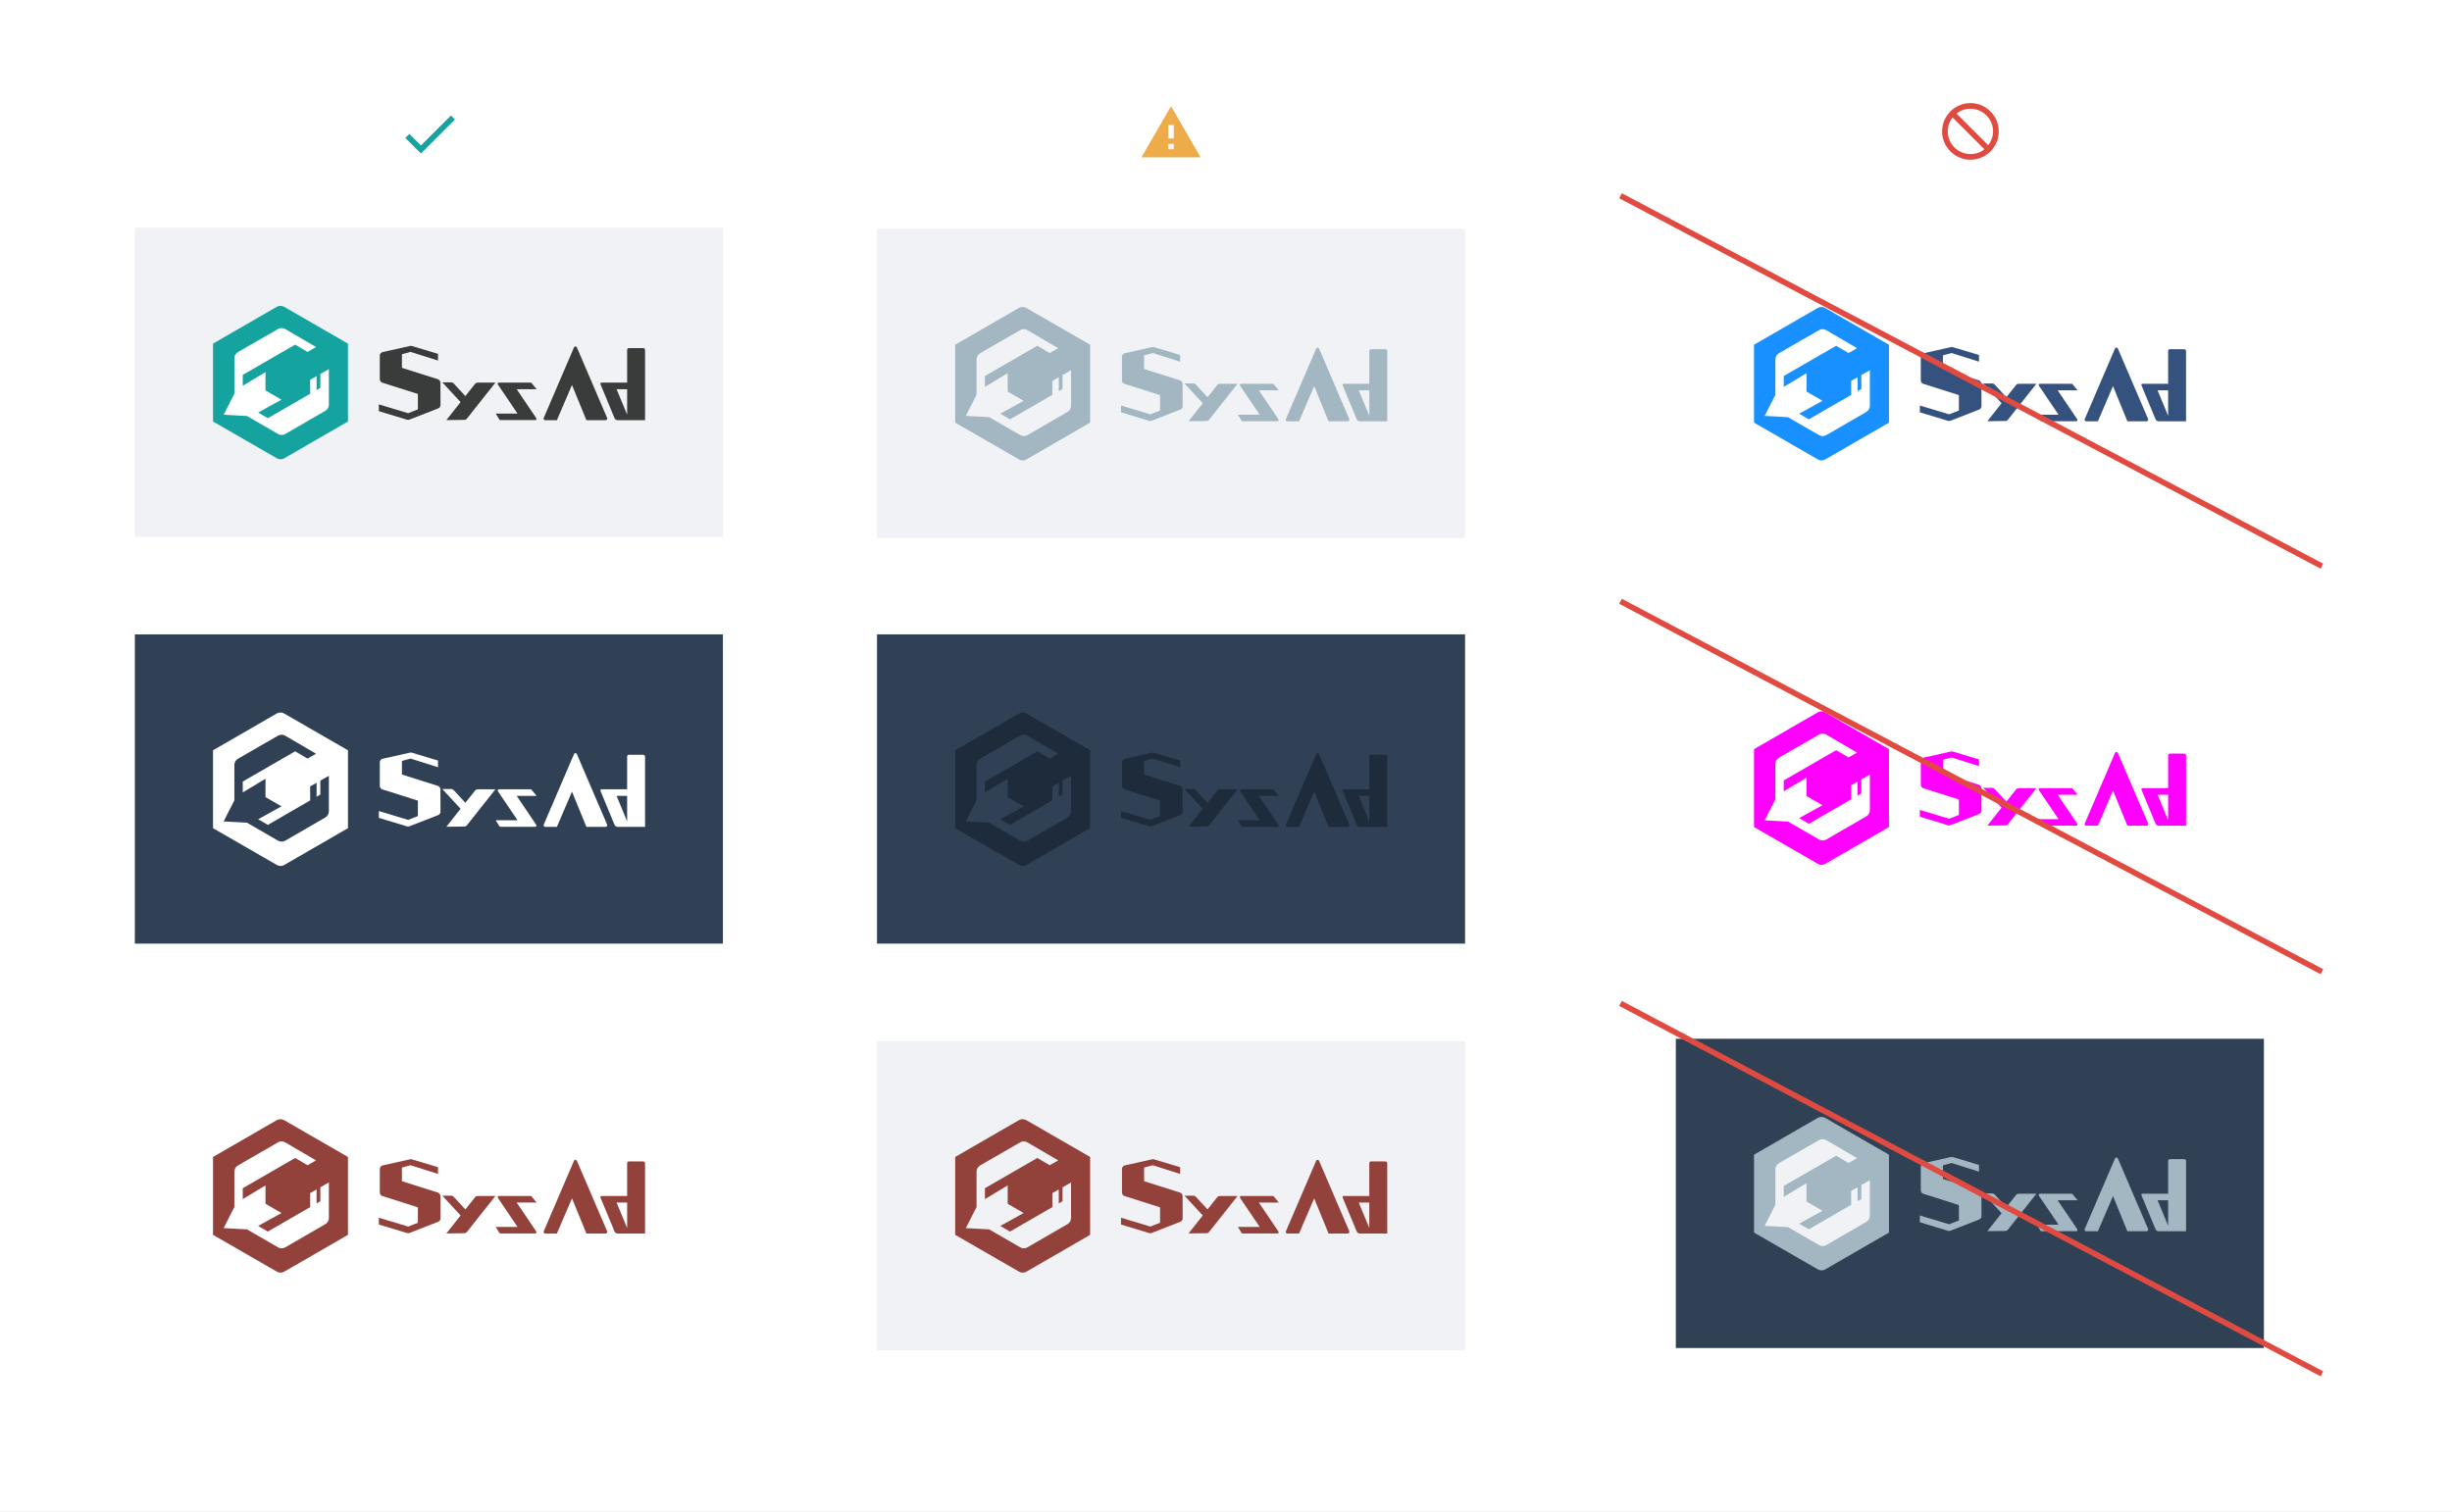
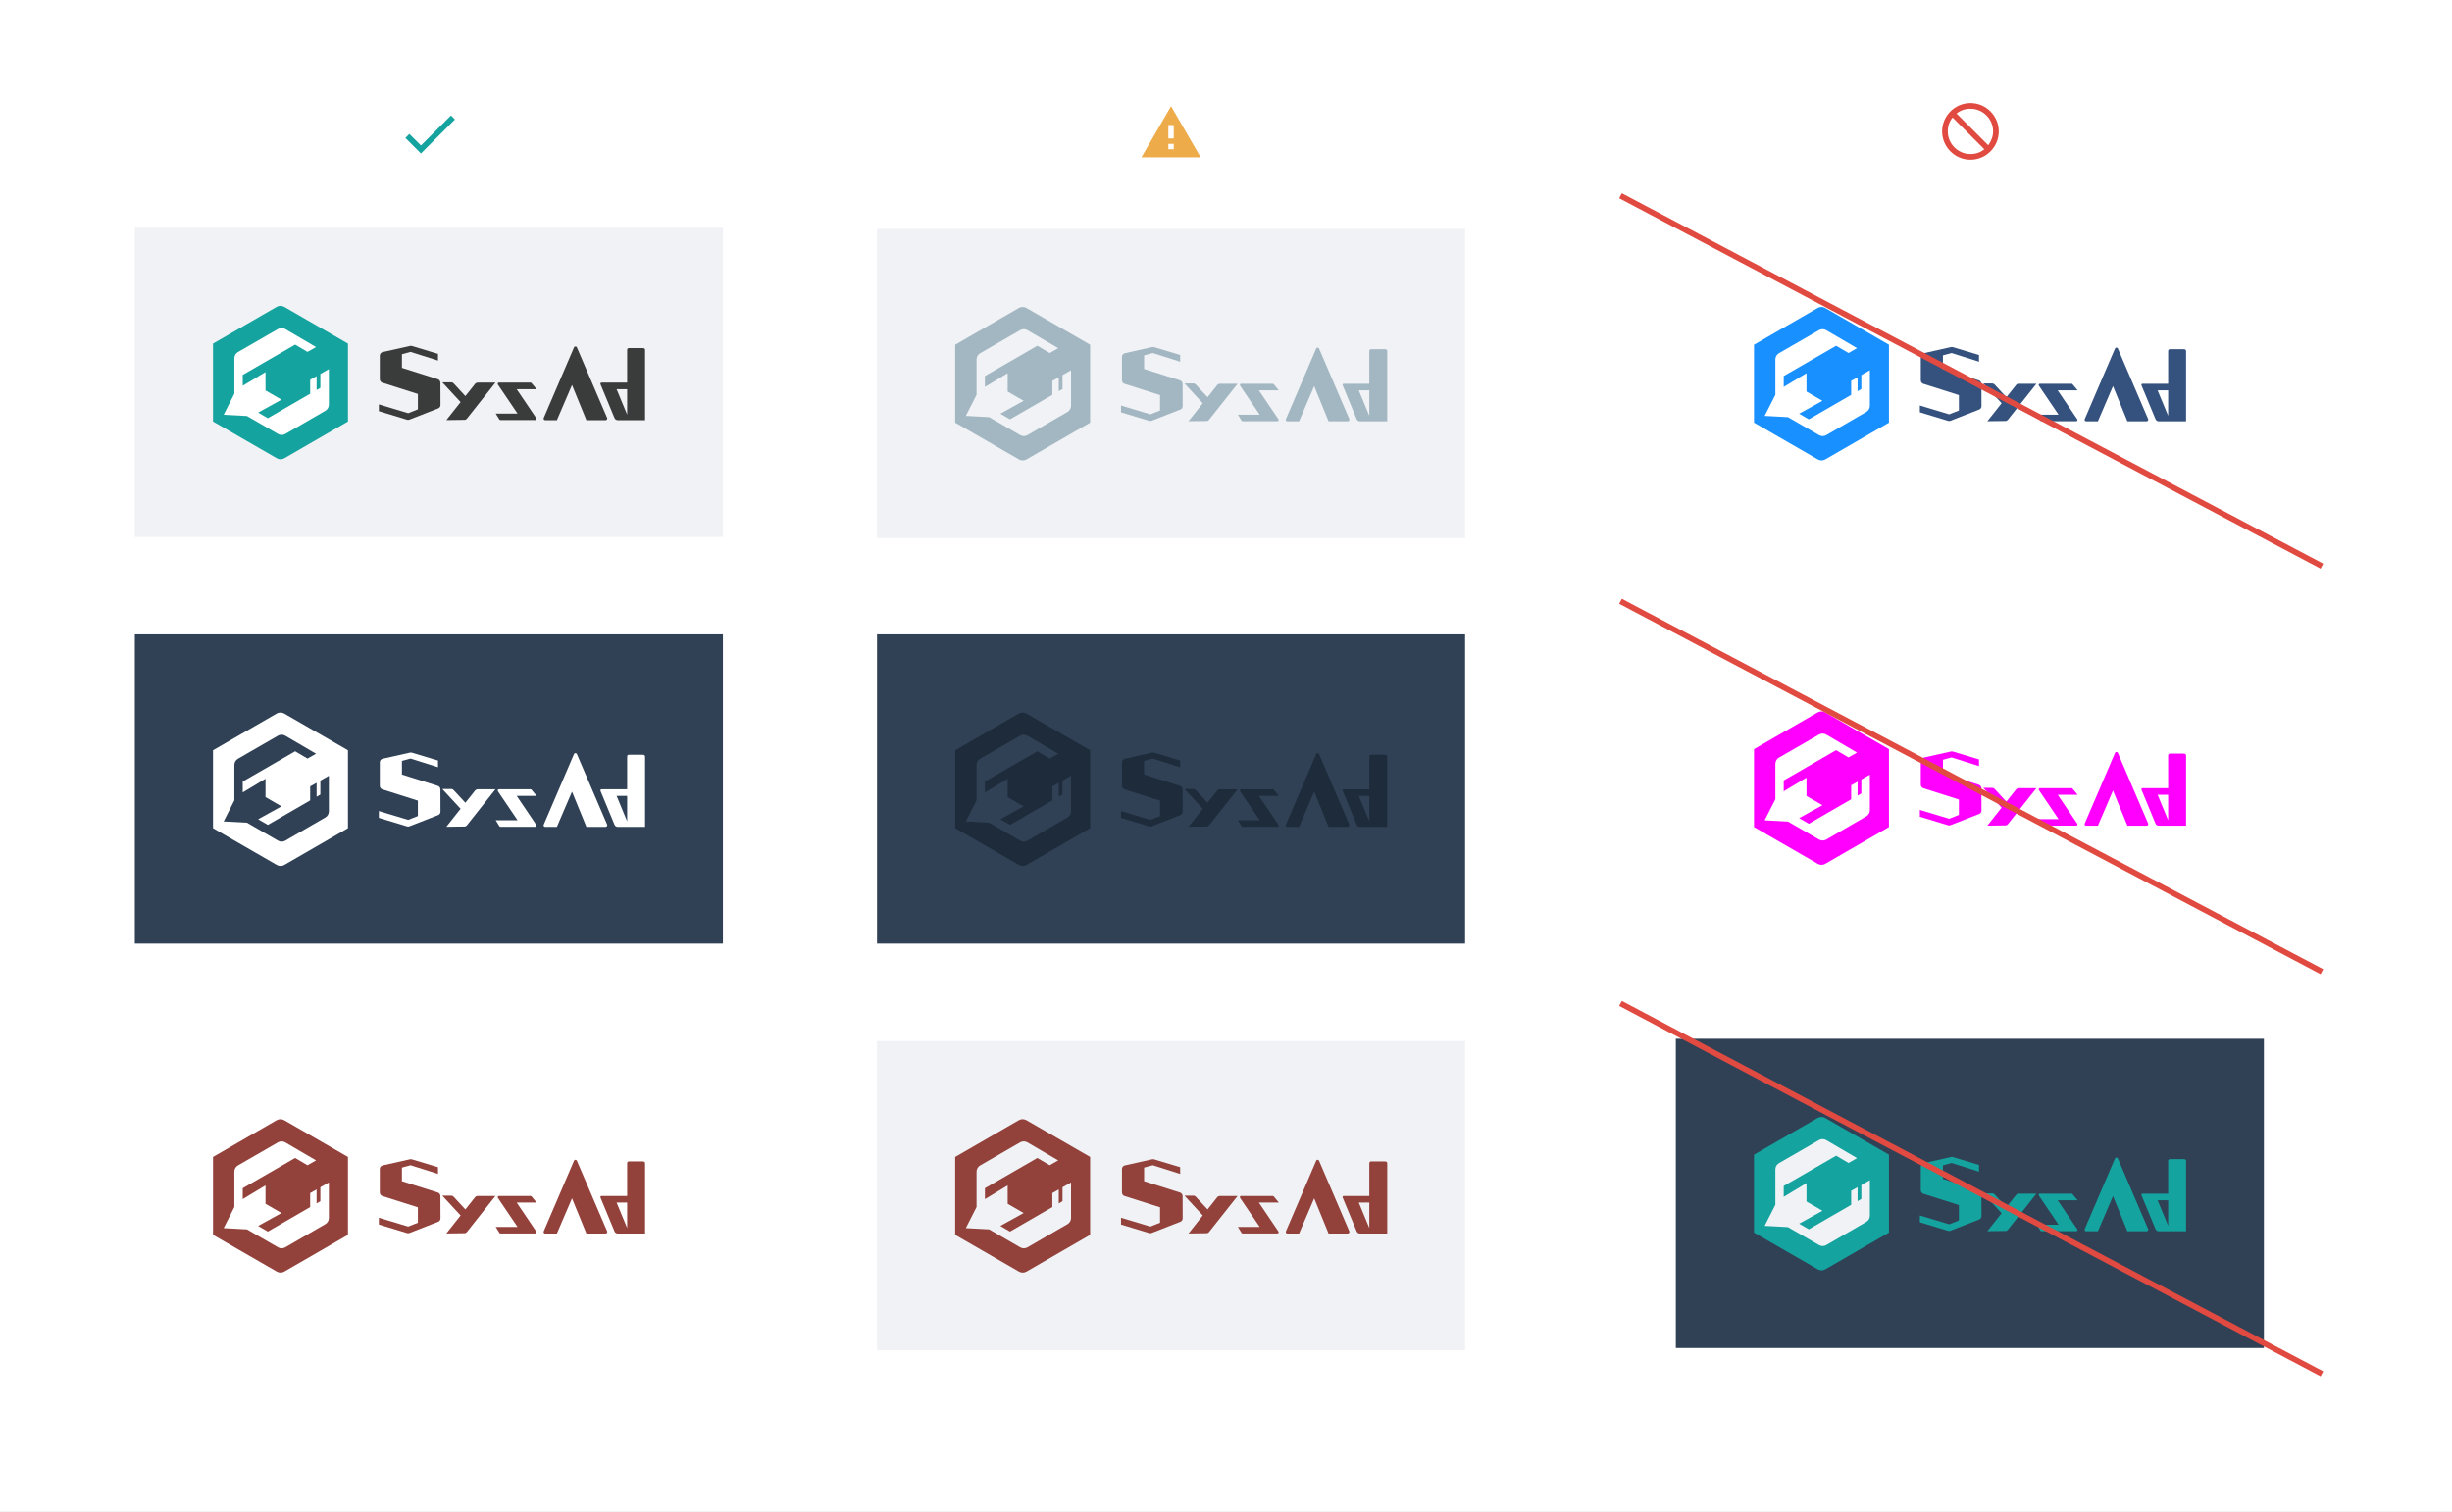
<svg xmlns="http://www.w3.org/2000/svg" width="2164" height="1334" viewBox="0 0 2164 1334" fill="none">
  <rect width="2164" height="1334" fill="white" />
  <rect x="119" y="560" width="519" height="273" fill="#304156" />
  <rect x="774" y="560" width="519" height="273" fill="#304156" />
  <rect x="119" y="201" width="519" height="273" fill="#F0F2F5" />
  <rect x="119" y="919" width="519" height="273" fill="white" />
  <rect x="1479" y="559" width="519" height="273" fill="white" />
  <rect x="774" y="202" width="519" height="273" fill="#F0F2F5" />
  <rect x="774" y="919" width="519" height="273" fill="#F0F2F5" />
  <path d="M307.089 731.088V662.328L250.824 629.88C248.752 628.707 246.267 628.707 244.196 629.88L188 662.328V731.088L244.265 763.536C246.267 764.709 248.821 764.778 250.824 763.605L307.089 731.088Z" fill="white" />
  <path d="M282.719 701.402L279.405 703.335V691.047L273.744 694.223V706.58L236.395 728.189L227.834 723.218L248.407 711.827L234.324 703.681V687.457L214.234 699.538V689.942L260.489 663.225L271.397 669.645L278.922 665.365L251.652 649.418C249.719 648.313 247.303 648.313 245.37 649.418L209.954 669.853C208.021 670.957 206.847 673.028 206.847 675.307V706.511L197.389 725.151L217.962 726.256L245.439 742.134C247.372 743.239 249.788 743.239 251.721 742.134L287.137 721.63C289.07 720.526 290.244 718.455 290.244 716.176V684.834L282.719 689.114V701.402Z" fill="#304156" />
  <path d="M359.142 729.5L334.358 721.975V715.969L360.247 723.77L368.808 720.388V706.787L337.465 696.846C336.084 696.432 335.187 695.12 335.187 693.739V672.959C335.187 671.44 336.291 670.06 337.81 669.784L361.835 664.399C362.387 664.261 363.008 664.33 363.561 664.468L386.55 671.371V677.309L362.387 669.645L354.724 671.717V683.729L386.343 693.739C387.724 694.154 388.621 695.396 388.69 696.846L388.759 716.521C388.759 717.902 387.931 719.076 386.688 719.559L361.352 729.431C360.661 729.708 359.833 729.777 359.142 729.5Z" fill="white" />
  <path d="M419.274 697.882L410.713 708.651L400.288 697.398C399.736 696.846 399.046 696.501 398.286 696.501H390.347L406.502 713.967L393.937 729.846L409.954 729.639C410.782 729.639 411.541 729.224 412.025 728.603L437.223 696.777H421.414C420.585 696.846 419.826 697.191 419.274 697.882Z" fill="white" />
  <path d="M456.001 702.576H473.606L469.118 697.191C468.911 696.915 468.635 696.777 468.29 696.777H440.261C439.639 696.777 439.225 697.26 439.225 697.882C439.225 698.089 439.294 698.296 439.432 698.503L456.761 724.116H437.499L440.744 729.362C440.951 729.708 441.296 729.846 441.641 729.846H472.432C473.053 729.846 473.467 729.362 473.467 728.741C473.467 728.534 473.398 728.327 473.26 728.12L456.001 702.576Z" fill="white" />
  <path d="M535.808 727.913L509.16 665.779C508.883 665.089 508.124 664.675 507.365 664.951C506.95 665.089 506.674 665.365 506.536 665.779L479.888 727.913C479.543 728.603 479.819 729.431 480.509 729.777C480.716 729.846 480.923 729.915 481.131 729.915H491.486L504.81 698.848L517.513 729.915H534.427C535.186 729.915 535.808 729.362 535.877 728.603C535.946 728.327 535.946 728.12 535.808 727.913Z" fill="white" />
  <path d="M566.943 666.263H555C554.172 666.263 553.481 666.953 553.481 667.782V696.777H537.327H530.837C530.285 696.777 529.871 697.191 529.871 697.744C529.871 697.882 529.871 698.02 529.94 698.158L542.297 727.982C542.78 729.155 543.885 729.915 545.128 729.915H569.291V667.851C569.291 667.022 568.6 666.332 567.772 666.332H566.943V666.263ZM544.161 702.576H553.481V725.082L544.161 702.576Z" fill="white" />
  <path d="M962.089 731.088V662.328L905.824 629.88C903.752 628.707 901.267 628.707 899.196 629.88L843 662.328V731.088L899.265 763.536C901.267 764.709 903.821 764.778 905.824 763.605L962.089 731.088Z" fill="#1E2B3A" />
  <path d="M937.719 701.402L934.405 703.335V691.047L928.744 694.223V706.58L891.395 728.189L882.834 723.218L903.407 711.827L889.324 703.681V687.457L869.234 699.538V689.942L915.489 663.225L926.397 669.645L933.922 665.365L906.652 649.418C904.719 648.313 902.303 648.313 900.37 649.418L864.954 669.853C863.021 670.957 861.847 673.028 861.847 675.307V706.511L852.389 725.151L872.962 726.256L900.439 742.134C902.372 743.239 904.788 743.239 906.721 742.134L942.137 721.63C944.07 720.526 945.244 718.455 945.244 716.176V684.834L937.719 689.114V701.402Z" fill="#304156" />
  <path d="M1014.14 729.5L989.358 721.975V715.969L1015.25 723.77L1023.81 720.388V706.787L992.465 696.846C991.084 696.432 990.187 695.12 990.187 693.739V672.959C990.187 671.44 991.291 670.06 992.81 669.784L1016.83 664.399C1017.39 664.261 1018.01 664.33 1018.56 664.468L1041.55 671.371V677.309L1017.39 669.645L1009.72 671.717V683.729L1041.34 693.739C1042.72 694.154 1043.62 695.396 1043.69 696.846L1043.76 716.521C1043.76 717.902 1042.93 719.076 1041.69 719.559L1016.35 729.431C1015.66 729.708 1014.83 729.777 1014.14 729.5Z" fill="#1E2B3A" />
  <path d="M1074.27 697.882L1065.71 708.651L1055.29 697.398C1054.74 696.846 1054.05 696.501 1053.29 696.501H1045.35L1061.5 713.967L1048.94 729.846L1064.95 729.639C1065.78 729.639 1066.54 729.224 1067.02 728.603L1092.22 696.777H1076.41C1075.59 696.846 1074.83 697.191 1074.27 697.882Z" fill="#1E2B3A" />
  <path d="M1111 702.576H1128.61L1124.12 697.191C1123.91 696.915 1123.63 696.777 1123.29 696.777H1095.26C1094.64 696.777 1094.23 697.26 1094.23 697.882C1094.23 698.089 1094.29 698.296 1094.43 698.503L1111.76 724.116H1092.5L1095.74 729.362C1095.95 729.708 1096.3 729.846 1096.64 729.846H1127.43C1128.05 729.846 1128.47 729.362 1128.47 728.741C1128.47 728.534 1128.4 728.327 1128.26 728.12L1111 702.576Z" fill="#1E2B3A" />
  <path d="M1190.81 727.913L1164.16 665.779C1163.88 665.089 1163.12 664.675 1162.36 664.951C1161.95 665.089 1161.67 665.365 1161.54 665.779L1134.89 727.913C1134.54 728.603 1134.82 729.431 1135.51 729.777C1135.72 729.846 1135.92 729.915 1136.13 729.915H1146.49L1159.81 698.848L1172.51 729.915H1189.43C1190.19 729.915 1190.81 729.362 1190.88 728.603C1190.95 728.327 1190.95 728.12 1190.81 727.913Z" fill="#1E2B3A" />
  <path d="M1221.94 666.263H1210C1209.17 666.263 1208.48 666.953 1208.48 667.782V696.777H1192.33H1185.84C1185.28 696.777 1184.87 697.191 1184.87 697.744C1184.87 697.882 1184.87 698.02 1184.94 698.158L1197.3 727.982C1197.78 729.155 1198.89 729.915 1200.13 729.915H1224.29V667.851C1224.29 667.022 1223.6 666.332 1222.77 666.332H1221.94V666.263ZM1199.16 702.576H1208.48V725.082L1199.16 702.576Z" fill="#1E2B3A" />
  <path d="M307.089 372.088V303.328L250.824 270.88C248.752 269.707 246.267 269.707 244.196 270.88L188 303.328V372.088L244.265 404.536C246.267 405.709 248.821 405.778 250.824 404.605L307.089 372.088Z" fill="#14A39E" />
  <path d="M282.719 342.402L279.405 344.335V332.047L273.744 335.223V347.58L236.395 369.189L227.834 364.218L248.407 352.827L234.324 344.681V328.457L214.234 340.538V330.942L260.489 304.225L271.397 310.645L278.922 306.365L251.652 290.418C249.719 289.313 247.303 289.313 245.37 290.418L209.954 310.853C208.021 311.957 206.847 314.028 206.847 316.307V347.511L197.389 366.151L217.962 367.256L245.439 383.134C247.372 384.239 249.788 384.239 251.721 383.134L287.137 362.63C289.07 361.526 290.244 359.455 290.244 357.176V325.834L282.719 330.114V342.402Z" fill="white" />
  <path d="M359.142 370.5L334.358 362.975V356.969L360.247 364.77L368.808 361.388V347.787L337.465 337.846C336.084 337.432 335.187 336.12 335.187 334.739V313.959C335.187 312.44 336.291 311.06 337.81 310.784L361.835 305.399C362.387 305.261 363.008 305.33 363.561 305.468L386.55 312.371V318.309L362.387 310.645L354.724 312.717V324.729L386.343 334.739C387.724 335.154 388.621 336.396 388.69 337.846L388.759 357.521C388.759 358.902 387.931 360.076 386.688 360.559L361.352 370.431C360.661 370.708 359.833 370.777 359.142 370.5Z" fill="#3A3B3B" />
  <path d="M419.274 338.882L410.713 349.651L400.288 338.398C399.736 337.846 399.046 337.501 398.286 337.501H390.347L406.502 354.967L393.937 370.846L409.954 370.639C410.782 370.639 411.541 370.224 412.025 369.603L437.223 337.777H421.414C420.585 337.846 419.826 338.191 419.274 338.882Z" fill="#3A3B3B" />
  <path d="M456.001 343.576H473.606L469.118 338.191C468.911 337.915 468.635 337.777 468.29 337.777H440.261C439.639 337.777 439.225 338.26 439.225 338.882C439.225 339.089 439.294 339.296 439.432 339.503L456.761 365.116H437.499L440.744 370.362C440.951 370.708 441.296 370.846 441.641 370.846H472.432C473.053 370.846 473.467 370.362 473.467 369.741C473.467 369.534 473.398 369.327 473.26 369.12L456.001 343.576Z" fill="#3A3B3B" />
  <path d="M535.808 368.913L509.16 306.779C508.883 306.089 508.124 305.675 507.365 305.951C506.95 306.089 506.674 306.365 506.536 306.779L479.888 368.913C479.543 369.603 479.819 370.431 480.509 370.777C480.716 370.846 480.923 370.915 481.131 370.915H491.486L504.81 339.848L517.513 370.915H534.427C535.186 370.915 535.808 370.362 535.877 369.603C535.946 369.327 535.946 369.12 535.808 368.913Z" fill="#3A3B3B" />
  <path d="M566.943 307.263H555C554.172 307.263 553.481 307.953 553.481 308.782V337.777H537.327H530.837C530.285 337.777 529.871 338.191 529.871 338.744C529.871 338.882 529.871 339.02 529.94 339.158L542.297 368.982C542.78 370.155 543.885 370.915 545.128 370.915H569.291V308.851C569.291 308.022 568.6 307.332 567.772 307.332H566.943V307.263ZM544.161 343.576H553.481V366.082L544.161 343.576Z" fill="#3A3B3B" />
  <path d="M307.089 1090.09V1021.33L250.824 988.88C248.752 987.707 246.267 987.707 244.196 988.88L188 1021.33V1090.09L244.265 1122.54C246.267 1123.71 248.821 1123.78 250.824 1122.6L307.089 1090.09Z" fill="#92413B" />
  <path d="M282.719 1060.4L279.405 1062.34V1050.05L273.744 1053.22V1065.58L236.395 1087.19L227.834 1082.22L248.407 1070.83L234.324 1062.68V1046.46L214.234 1058.54V1048.94L260.489 1022.23L271.397 1028.65L278.922 1024.37L251.652 1008.42C249.719 1007.31 247.303 1007.31 245.37 1008.42L209.954 1028.85C208.021 1029.96 206.847 1032.03 206.847 1034.31V1065.51L197.389 1084.15L217.962 1085.26L245.439 1101.13C247.372 1102.24 249.788 1102.24 251.721 1101.13L287.137 1080.63C289.07 1079.53 290.244 1077.45 290.244 1075.18V1043.83L282.719 1048.11V1060.4Z" fill="white" />
  <path d="M359.142 1088.5L334.358 1080.98V1074.97L360.247 1082.77L368.808 1079.39V1065.79L337.465 1055.85C336.084 1055.43 335.187 1054.12 335.187 1052.74V1031.96C335.187 1030.44 336.291 1029.06 337.81 1028.78L361.835 1023.4C362.387 1023.26 363.008 1023.33 363.561 1023.47L386.55 1030.37V1036.31L362.387 1028.65L354.724 1030.72V1042.73L386.343 1052.74C387.724 1053.15 388.621 1054.4 388.69 1055.85L388.759 1075.52C388.759 1076.9 387.931 1078.08 386.688 1078.56L361.352 1088.43C360.661 1088.71 359.833 1088.78 359.142 1088.5Z" fill="#92413B" />
  <path d="M419.274 1056.88L410.713 1067.65L400.288 1056.4C399.736 1055.85 399.046 1055.5 398.286 1055.5H390.347L406.502 1072.97L393.937 1088.85L409.954 1088.64C410.782 1088.64 411.541 1088.22 412.025 1087.6L437.223 1055.78H421.414C420.585 1055.85 419.826 1056.19 419.274 1056.88Z" fill="#92413B" />
  <path d="M456.001 1061.58H473.606L469.118 1056.19C468.911 1055.92 468.635 1055.78 468.29 1055.78H440.261C439.639 1055.78 439.225 1056.26 439.225 1056.88C439.225 1057.09 439.294 1057.3 439.432 1057.5L456.761 1083.12H437.499L440.744 1088.36C440.951 1088.71 441.296 1088.85 441.641 1088.85H472.432C473.053 1088.85 473.467 1088.36 473.467 1087.74C473.467 1087.53 473.398 1087.33 473.26 1087.12L456.001 1061.58Z" fill="#92413B" />
  <path d="M535.808 1086.91L509.16 1024.78C508.883 1024.09 508.124 1023.67 507.365 1023.95C506.95 1024.09 506.674 1024.37 506.536 1024.78L479.888 1086.91C479.543 1087.6 479.819 1088.43 480.509 1088.78C480.716 1088.85 480.923 1088.91 481.131 1088.91H491.486L504.81 1057.85L517.513 1088.91H534.427C535.186 1088.91 535.808 1088.36 535.877 1087.6C535.946 1087.33 535.946 1087.12 535.808 1086.91Z" fill="#92413B" />
  <path d="M566.943 1025.26H555C554.172 1025.26 553.481 1025.95 553.481 1026.78V1055.78H537.327H530.837C530.285 1055.78 529.871 1056.19 529.871 1056.74C529.871 1056.88 529.871 1057.02 529.94 1057.16L542.297 1086.98C542.78 1088.16 543.885 1088.91 545.128 1088.91H569.291V1026.85C569.291 1026.02 568.6 1025.33 567.772 1025.33H566.943V1025.26ZM544.161 1061.58H553.481V1084.08L544.161 1061.58Z" fill="#92413B" />
  <path d="M1667.09 730.088V661.328L1610.82 628.88C1608.75 627.707 1606.27 627.707 1604.2 628.88L1548 661.328V730.088L1604.27 762.536C1606.27 763.709 1608.82 763.778 1610.82 762.605L1667.09 730.088Z" fill="#FF00FF" />
  <path d="M1642.72 700.402L1639.4 702.335V690.047L1633.74 693.223V705.58L1596.39 727.189L1587.83 722.218L1608.41 710.827L1594.32 702.681V686.457L1574.23 698.538V688.942L1620.49 662.225L1631.4 668.645L1638.92 664.365L1611.65 648.418C1609.72 647.313 1607.3 647.313 1605.37 648.418L1569.95 668.853C1568.02 669.957 1566.85 672.028 1566.85 674.307V705.511L1557.39 724.151L1577.96 725.256L1605.44 741.134C1607.37 742.239 1609.79 742.239 1611.72 741.134L1647.14 720.63C1649.07 719.526 1650.24 717.455 1650.24 715.176V683.834L1642.72 688.114V700.402Z" fill="white" />
  <path d="M1719.14 728.5L1694.36 720.975V714.969L1720.25 722.77L1728.81 719.388V705.787L1697.46 695.846C1696.08 695.432 1695.19 694.12 1695.19 692.739V671.959C1695.19 670.44 1696.29 669.06 1697.81 668.784L1721.83 663.399C1722.39 663.261 1723.01 663.33 1723.56 663.468L1746.55 670.371V676.309L1722.39 668.645L1714.72 670.717V682.729L1746.34 692.739C1747.72 693.154 1748.62 694.396 1748.69 695.846L1748.76 715.521C1748.76 716.902 1747.93 718.076 1746.69 718.559L1721.35 728.431C1720.66 728.708 1719.83 728.777 1719.14 728.5Z" fill="#FF00FF" />
  <path d="M1779.27 696.882L1770.71 707.651L1760.29 696.398C1759.74 695.846 1759.05 695.501 1758.29 695.501H1750.35L1766.5 712.967L1753.94 728.846L1769.95 728.639C1770.78 728.639 1771.54 728.224 1772.02 727.603L1797.22 695.777H1781.41C1780.59 695.846 1779.83 696.191 1779.27 696.882Z" fill="#FF00FF" />
  <path d="M1816 701.576H1833.61L1829.12 696.191C1828.91 695.915 1828.63 695.777 1828.29 695.777H1800.26C1799.64 695.777 1799.23 696.26 1799.23 696.882C1799.23 697.089 1799.29 697.296 1799.43 697.503L1816.76 723.116H1797.5L1800.74 728.362C1800.95 728.708 1801.3 728.846 1801.64 728.846H1832.43C1833.05 728.846 1833.47 728.362 1833.47 727.741C1833.47 727.534 1833.4 727.327 1833.26 727.12L1816 701.576Z" fill="#FF00FF" />
  <path d="M1895.81 726.913L1869.16 664.779C1868.88 664.089 1868.12 663.675 1867.36 663.951C1866.95 664.089 1866.67 664.365 1866.54 664.779L1839.89 726.913C1839.54 727.603 1839.82 728.431 1840.51 728.777C1840.72 728.846 1840.92 728.915 1841.13 728.915H1851.49L1864.81 697.848L1877.51 728.915H1894.43C1895.19 728.915 1895.81 728.362 1895.88 727.603C1895.95 727.327 1895.95 727.12 1895.81 726.913Z" fill="#FF00FF" />
  <path d="M1926.94 665.263H1915C1914.17 665.263 1913.48 665.953 1913.48 666.782V695.777H1897.33H1890.84C1890.28 695.777 1889.87 696.191 1889.87 696.744C1889.87 696.882 1889.87 697.02 1889.94 697.158L1902.3 726.982C1902.78 728.155 1903.89 728.915 1905.13 728.915H1929.29V666.851C1929.29 666.022 1928.6 665.332 1927.77 665.332H1926.94V665.263ZM1904.16 701.576H1913.48V724.082L1904.16 701.576Z" fill="#FF00FF" />
  <path d="M962.089 373.088V304.328L905.824 271.88C903.752 270.707 901.267 270.707 899.196 271.88L843 304.328V373.088L899.265 405.536C901.267 406.709 903.821 406.778 905.824 405.605L962.089 373.088Z" fill="#A3B7C2" />
  <path d="M937.719 343.402L934.405 345.335V333.047L928.744 336.223V348.58L891.395 370.189L882.834 365.218L903.407 353.827L889.324 345.681V329.457L869.234 341.538V331.942L915.489 305.225L926.397 311.645L933.922 307.365L906.652 291.418C904.719 290.313 902.303 290.313 900.37 291.418L864.954 311.853C863.021 312.957 861.847 315.028 861.847 317.307V348.511L852.389 367.151L872.962 368.256L900.439 384.134C902.372 385.239 904.788 385.239 906.721 384.134L942.137 363.63C944.07 362.526 945.244 360.455 945.244 358.176V326.834L937.719 331.114V343.402Z" fill="#F0F2F5" />
  <path d="M1014.14 371.5L989.358 363.975V357.969L1015.25 365.77L1023.81 362.388V348.787L992.465 338.846C991.084 338.432 990.187 337.12 990.187 335.739V314.959C990.187 313.44 991.291 312.06 992.81 311.784L1016.83 306.399C1017.39 306.261 1018.01 306.33 1018.56 306.468L1041.55 313.371V319.309L1017.39 311.645L1009.72 313.717V325.729L1041.34 335.739C1042.72 336.154 1043.62 337.396 1043.69 338.846L1043.76 358.521C1043.76 359.902 1042.93 361.076 1041.69 361.559L1016.35 371.431C1015.66 371.708 1014.83 371.777 1014.14 371.5Z" fill="#A3B7C2" />
  <path d="M1074.27 339.882L1065.71 350.651L1055.29 339.398C1054.74 338.846 1054.05 338.501 1053.29 338.501H1045.35L1061.5 355.967L1048.94 371.846L1064.95 371.639C1065.78 371.639 1066.54 371.224 1067.02 370.603L1092.22 338.777H1076.41C1075.59 338.846 1074.83 339.191 1074.27 339.882Z" fill="#A3B7C2" />
  <path d="M1111 344.576H1128.61L1124.12 339.191C1123.91 338.915 1123.63 338.777 1123.29 338.777H1095.26C1094.64 338.777 1094.23 339.26 1094.23 339.882C1094.23 340.089 1094.29 340.296 1094.43 340.503L1111.76 366.116H1092.5L1095.74 371.362C1095.95 371.708 1096.3 371.846 1096.64 371.846H1127.43C1128.05 371.846 1128.47 371.362 1128.47 370.741C1128.47 370.534 1128.4 370.327 1128.26 370.12L1111 344.576Z" fill="#A3B7C2" />
  <path d="M1190.81 369.913L1164.16 307.779C1163.88 307.089 1163.12 306.675 1162.36 306.951C1161.95 307.089 1161.67 307.365 1161.54 307.779L1134.89 369.913C1134.54 370.603 1134.82 371.431 1135.51 371.777C1135.72 371.846 1135.92 371.915 1136.13 371.915H1146.49L1159.81 340.848L1172.51 371.915H1189.43C1190.19 371.915 1190.81 371.362 1190.88 370.603C1190.95 370.327 1190.95 370.12 1190.81 369.913Z" fill="#A3B7C2" />
  <path d="M1221.94 308.263H1210C1209.17 308.263 1208.48 308.953 1208.48 309.782V338.777H1192.33H1185.84C1185.28 338.777 1184.87 339.191 1184.87 339.744C1184.87 339.882 1184.87 340.02 1184.94 340.158L1197.3 369.982C1197.78 371.155 1198.89 371.915 1200.13 371.915H1224.29V309.851C1224.29 309.022 1223.6 308.332 1222.77 308.332H1221.94V308.263ZM1199.16 344.576H1208.48V367.082L1199.16 344.576Z" fill="#A3B7C2" />
  <path d="M962.089 1090.09V1021.33L905.824 988.88C903.752 987.707 901.267 987.707 899.196 988.88L843 1021.33V1090.09L899.265 1122.54C901.267 1123.71 903.821 1123.78 905.824 1122.6L962.089 1090.09Z" fill="#92413B" />
  <path d="M937.719 1060.4L934.405 1062.34V1050.05L928.744 1053.22V1065.58L891.395 1087.19L882.834 1082.22L903.407 1070.83L889.324 1062.68V1046.46L869.234 1058.54V1048.94L915.489 1022.23L926.397 1028.65L933.922 1024.37L906.652 1008.42C904.719 1007.31 902.303 1007.31 900.37 1008.42L864.954 1028.85C863.021 1029.96 861.847 1032.03 861.847 1034.31V1065.51L852.389 1084.15L872.962 1085.26L900.439 1101.13C902.372 1102.24 904.788 1102.24 906.721 1101.13L942.137 1080.63C944.07 1079.53 945.244 1077.45 945.244 1075.18V1043.83L937.719 1048.11V1060.4Z" fill="#F0F2F5" />
  <path d="M1014.14 1088.5L989.358 1080.98V1074.97L1015.25 1082.77L1023.81 1079.39V1065.79L992.465 1055.85C991.084 1055.43 990.187 1054.12 990.187 1052.74V1031.96C990.187 1030.44 991.291 1029.06 992.81 1028.78L1016.83 1023.4C1017.39 1023.26 1018.01 1023.33 1018.56 1023.47L1041.55 1030.37V1036.31L1017.39 1028.65L1009.72 1030.72V1042.73L1041.34 1052.74C1042.72 1053.15 1043.62 1054.4 1043.69 1055.85L1043.76 1075.52C1043.76 1076.9 1042.93 1078.08 1041.69 1078.56L1016.35 1088.43C1015.66 1088.71 1014.83 1088.78 1014.14 1088.5Z" fill="#92413B" />
  <path d="M1074.27 1056.88L1065.71 1067.65L1055.29 1056.4C1054.74 1055.85 1054.05 1055.5 1053.29 1055.5H1045.35L1061.5 1072.97L1048.94 1088.85L1064.95 1088.64C1065.78 1088.64 1066.54 1088.22 1067.02 1087.6L1092.22 1055.78H1076.41C1075.59 1055.85 1074.83 1056.19 1074.27 1056.88Z" fill="#92413B" />
  <path d="M1111 1061.58H1128.61L1124.12 1056.19C1123.91 1055.92 1123.63 1055.78 1123.29 1055.78H1095.26C1094.64 1055.78 1094.23 1056.26 1094.23 1056.88C1094.23 1057.09 1094.29 1057.3 1094.43 1057.5L1111.76 1083.12H1092.5L1095.74 1088.36C1095.95 1088.71 1096.3 1088.85 1096.64 1088.85H1127.43C1128.05 1088.85 1128.47 1088.36 1128.47 1087.74C1128.47 1087.53 1128.4 1087.33 1128.26 1087.12L1111 1061.58Z" fill="#92413B" />
  <path d="M1190.81 1086.91L1164.16 1024.78C1163.88 1024.09 1163.12 1023.67 1162.36 1023.95C1161.95 1024.09 1161.67 1024.37 1161.54 1024.78L1134.89 1086.91C1134.54 1087.6 1134.82 1088.43 1135.51 1088.78C1135.72 1088.85 1135.92 1088.91 1136.13 1088.91H1146.49L1159.81 1057.85L1172.51 1088.91H1189.43C1190.19 1088.91 1190.81 1088.36 1190.88 1087.6C1190.95 1087.33 1190.95 1087.12 1190.81 1086.91Z" fill="#92413B" />
  <path d="M1221.94 1025.26H1210C1209.17 1025.26 1208.48 1025.95 1208.48 1026.78V1055.78H1192.33H1185.84C1185.28 1055.78 1184.87 1056.19 1184.87 1056.74C1184.87 1056.88 1184.87 1057.02 1184.94 1057.16L1197.3 1086.98C1197.78 1088.16 1198.89 1088.91 1200.13 1088.91H1224.29V1026.85C1224.29 1026.02 1223.6 1025.33 1222.77 1025.33H1221.94V1025.26ZM1199.16 1061.58H1208.48V1084.08L1199.16 1061.58Z" fill="#92413B" />
  <path d="M1667.09 373.088V304.328L1610.82 271.88C1608.75 270.707 1606.27 270.707 1604.2 271.88L1548 304.328V373.088L1604.27 405.536C1606.27 406.709 1608.82 406.778 1610.82 405.605L1667.09 373.088Z" fill="#1890FF" />
  <path d="M1642.72 343.402L1639.4 345.335V333.047L1633.74 336.223V348.58L1596.39 370.189L1587.83 365.218L1608.41 353.827L1594.32 345.681V329.457L1574.23 341.538V331.942L1620.49 305.225L1631.4 311.645L1638.92 307.365L1611.65 291.418C1609.72 290.313 1607.3 290.313 1605.37 291.418L1569.95 311.853C1568.02 312.957 1566.85 315.028 1566.85 317.307V348.511L1557.39 367.151L1577.96 368.256L1605.44 384.134C1607.37 385.239 1609.79 385.239 1611.72 384.134L1647.14 363.63C1649.07 362.526 1650.24 360.455 1650.24 358.176V326.834L1642.72 331.114V343.402Z" fill="white" />
  <path d="M1719.14 371.5L1694.36 363.975V357.969L1720.25 365.77L1728.81 362.388V348.787L1697.46 338.846C1696.08 338.432 1695.19 337.12 1695.19 335.739V314.959C1695.19 313.44 1696.29 312.06 1697.81 311.784L1721.83 306.399C1722.39 306.261 1723.01 306.33 1723.56 306.468L1746.55 313.371V319.309L1722.39 311.645L1714.72 313.717V325.729L1746.34 335.739C1747.72 336.154 1748.62 337.396 1748.69 338.846L1748.76 358.521C1748.76 359.902 1747.93 361.076 1746.69 361.559L1721.35 371.431C1720.66 371.708 1719.83 371.777 1719.14 371.5Z" fill="#35527E" />
  <path d="M1779.27 339.882L1770.71 350.651L1760.29 339.398C1759.74 338.846 1759.05 338.501 1758.29 338.501H1750.35L1766.5 355.967L1753.94 371.846L1769.95 371.639C1770.78 371.639 1771.54 371.224 1772.02 370.603L1797.22 338.777H1781.41C1780.59 338.846 1779.83 339.191 1779.27 339.882Z" fill="#35527E" />
  <path d="M1816 344.576H1833.61L1829.12 339.191C1828.91 338.915 1828.63 338.777 1828.29 338.777H1800.26C1799.64 338.777 1799.23 339.26 1799.23 339.882C1799.23 340.089 1799.29 340.296 1799.43 340.503L1816.76 366.116H1797.5L1800.74 371.362C1800.95 371.708 1801.3 371.846 1801.64 371.846H1832.43C1833.05 371.846 1833.47 371.362 1833.47 370.741C1833.47 370.534 1833.4 370.327 1833.26 370.12L1816 344.576Z" fill="#35527E" />
  <path d="M1895.81 369.913L1869.16 307.779C1868.88 307.089 1868.12 306.675 1867.36 306.951C1866.95 307.089 1866.67 307.365 1866.54 307.779L1839.89 369.913C1839.54 370.603 1839.82 371.431 1840.51 371.777C1840.72 371.846 1840.92 371.915 1841.13 371.915H1851.49L1864.81 340.848L1877.51 371.915H1894.43C1895.19 371.915 1895.81 371.362 1895.88 370.603C1895.95 370.327 1895.95 370.12 1895.81 369.913Z" fill="#35527E" />
  <path d="M1926.94 308.263H1915C1914.17 308.263 1913.48 308.953 1913.48 309.782V338.777H1897.33H1890.84C1890.28 338.777 1889.87 339.191 1889.87 339.744C1889.87 339.882 1889.87 340.02 1889.94 340.158L1902.3 369.982C1902.78 371.155 1903.89 371.915 1905.13 371.915H1929.29V309.851C1929.29 309.022 1928.6 308.332 1927.77 308.332H1926.94V308.263ZM1904.16 344.576H1913.48V367.082L1904.16 344.576Z" fill="#35527E" />
  <path d="M1035.88 122.25H1031.12V110.375H1035.88V122.25ZM1035.88 131.75H1031.12V127H1035.88V131.75ZM1007.38 138.875H1059.62L1033.5 93.75L1007.38 138.875Z" fill="#EDAB4A" />
  <path d="M1739 91C1752.75 91 1764 102.25 1764 116C1764 129.75 1752.75 141 1739 141C1725.25 141 1714 129.75 1714 116C1714 102.25 1725.25 91 1739 91ZM1739 96C1734.25 96 1730 97.5 1726.75 100.25L1754.75 128.25C1757.25 124.75 1759 120.5 1759 116C1759 105 1750 96 1739 96V96ZM1751.25 131.75L1723.25 103.75C1720.5 107 1719 111.25 1719 116C1719 127 1728 136 1739 136C1743.75 136 1748 134.5 1751.25 131.75V131.75Z" fill="#E14A40" />
  <path d="M401.5 105.5L371.5 135.5L357.75 121.75L361.275 118.225L371.5 128.425L397.975 101.975L401.5 105.5Z" fill="#14A39E" />
  <rect x="1479" y="917" width="519" height="273" fill="#304156" />
-   <path d="M1667.09 1088.09V1019.33L1610.82 986.88C1608.75 985.707 1606.27 985.707 1604.2 986.88L1548 1019.33V1088.09L1604.27 1120.54C1606.27 1121.71 1608.82 1121.78 1610.82 1120.6L1667.09 1088.09Z" fill="#A3B7C2" />
+   <path d="M1667.09 1088.09V1019.33L1610.82 986.88C1608.75 985.707 1606.27 985.707 1604.2 986.88L1548 1019.33V1088.09L1604.27 1120.54C1606.27 1121.71 1608.82 1121.78 1610.82 1120.6L1667.09 1088.09Z" fill="#14A39E" />
  <path d="M1642.72 1058.4L1639.4 1060.34V1048.05L1633.74 1051.22V1063.58L1596.39 1085.19L1587.83 1080.22L1608.41 1068.83L1594.32 1060.68V1044.46L1574.23 1056.54V1046.94L1620.49 1020.23L1631.4 1026.65L1638.92 1022.37L1611.65 1006.42C1609.72 1005.31 1607.3 1005.31 1605.37 1006.42L1569.95 1026.85C1568.02 1027.96 1566.85 1030.03 1566.85 1032.31V1063.51L1557.39 1082.15L1577.96 1083.26L1605.44 1099.13C1607.37 1100.24 1609.79 1100.24 1611.72 1099.13L1647.14 1078.63C1649.07 1077.53 1650.24 1075.45 1650.24 1073.18V1041.83L1642.72 1046.11V1058.4Z" fill="#F0F2F5" />
-   <path d="M1719.14 1086.5L1694.36 1078.98V1072.97L1720.25 1080.77L1728.81 1077.39V1063.79L1697.46 1053.85C1696.08 1053.43 1695.19 1052.12 1695.19 1050.74V1029.96C1695.19 1028.44 1696.29 1027.06 1697.81 1026.78L1721.83 1021.4C1722.39 1021.26 1723.01 1021.33 1723.56 1021.47L1746.55 1028.37V1034.31L1722.39 1026.65L1714.72 1028.72V1040.73L1746.34 1050.74C1747.72 1051.15 1748.62 1052.4 1748.69 1053.85L1748.76 1073.52C1748.76 1074.9 1747.93 1076.08 1746.69 1076.56L1721.35 1086.43C1720.66 1086.71 1719.83 1086.78 1719.14 1086.5Z" fill="#A3B7C2" />
-   <path d="M1779.27 1054.88L1770.71 1065.65L1760.29 1054.4C1759.74 1053.85 1759.05 1053.5 1758.29 1053.5H1750.35L1766.5 1070.97L1753.94 1086.85L1769.95 1086.64C1770.78 1086.64 1771.54 1086.22 1772.02 1085.6L1797.22 1053.78H1781.41C1780.59 1053.85 1779.83 1054.19 1779.27 1054.88Z" fill="#A3B7C2" />
-   <path d="M1816 1059.58H1833.61L1829.12 1054.19C1828.91 1053.92 1828.63 1053.78 1828.29 1053.78H1800.26C1799.64 1053.78 1799.23 1054.26 1799.23 1054.88C1799.23 1055.09 1799.29 1055.3 1799.43 1055.5L1816.76 1081.12H1797.5L1800.74 1086.36C1800.95 1086.71 1801.3 1086.85 1801.64 1086.85H1832.43C1833.05 1086.85 1833.47 1086.36 1833.47 1085.74C1833.47 1085.53 1833.4 1085.33 1833.26 1085.12L1816 1059.58Z" fill="#A3B7C2" />
-   <path d="M1895.81 1084.91L1869.16 1022.78C1868.88 1022.09 1868.12 1021.67 1867.36 1021.95C1866.95 1022.09 1866.67 1022.37 1866.54 1022.78L1839.89 1084.91C1839.54 1085.6 1839.82 1086.43 1840.51 1086.78C1840.72 1086.85 1840.92 1086.91 1841.13 1086.91H1851.49L1864.81 1055.85L1877.51 1086.91H1894.43C1895.19 1086.91 1895.81 1086.36 1895.88 1085.6C1895.95 1085.33 1895.95 1085.12 1895.81 1084.91Z" fill="#A3B7C2" />
-   <path d="M1926.94 1023.26H1915C1914.17 1023.26 1913.48 1023.95 1913.48 1024.78V1053.78H1897.33H1890.84C1890.28 1053.78 1889.87 1054.19 1889.87 1054.74C1889.87 1054.88 1889.87 1055.02 1889.94 1055.16L1902.3 1084.98C1902.78 1086.16 1903.89 1086.91 1905.13 1086.91H1929.29V1024.85C1929.29 1024.02 1928.6 1023.33 1927.77 1023.33H1926.94V1023.26ZM1904.16 1059.58H1913.48V1082.08L1904.16 1059.58Z" fill="#A3B7C2" />
+   <path d="M1719.14 1086.5L1694.36 1078.98V1072.97L1720.25 1080.77L1728.81 1077.39V1063.79L1697.46 1053.85C1696.08 1053.43 1695.19 1052.12 1695.19 1050.74V1029.96C1695.19 1028.44 1696.29 1027.06 1697.81 1026.78L1721.83 1021.4C1722.39 1021.26 1723.01 1021.33 1723.56 1021.47L1746.55 1028.37V1034.31L1722.39 1026.65L1714.72 1028.72V1040.73L1746.34 1050.74C1747.72 1051.15 1748.62 1052.4 1748.69 1053.85L1748.76 1073.52C1748.76 1074.9 1747.93 1076.08 1746.69 1076.56L1721.35 1086.43C1720.66 1086.71 1719.83 1086.78 1719.14 1086.5Z" fill="#14A39E" />
+   <path d="M1779.27 1054.88L1770.71 1065.65L1760.29 1054.4C1759.74 1053.85 1759.05 1053.5 1758.29 1053.5H1750.35L1766.5 1070.97L1753.94 1086.85L1769.95 1086.64C1770.78 1086.64 1771.54 1086.22 1772.02 1085.6L1797.22 1053.78H1781.41C1780.59 1053.85 1779.83 1054.19 1779.27 1054.88Z" fill="#14A39E" />
+   <path d="M1816 1059.58H1833.61L1829.12 1054.19C1828.91 1053.92 1828.63 1053.78 1828.29 1053.78H1800.26C1799.64 1053.78 1799.23 1054.26 1799.23 1054.88C1799.23 1055.09 1799.29 1055.3 1799.43 1055.5L1816.76 1081.12H1797.5L1800.74 1086.36C1800.95 1086.71 1801.3 1086.85 1801.64 1086.85H1832.43C1833.05 1086.85 1833.47 1086.36 1833.47 1085.74C1833.47 1085.53 1833.4 1085.33 1833.26 1085.12L1816 1059.58Z" fill="#14A39E" />
+   <path d="M1895.81 1084.91L1869.16 1022.78C1868.88 1022.09 1868.12 1021.67 1867.36 1021.95C1866.95 1022.09 1866.67 1022.37 1866.54 1022.78L1839.89 1084.91C1839.54 1085.6 1839.82 1086.43 1840.51 1086.78C1840.72 1086.85 1840.92 1086.91 1841.13 1086.91H1851.49L1864.81 1055.85L1877.51 1086.91H1894.43C1895.19 1086.91 1895.81 1086.36 1895.88 1085.6C1895.95 1085.33 1895.95 1085.12 1895.81 1084.91Z" fill="#14A39E" />
+   <path d="M1926.94 1023.26H1915C1914.17 1023.26 1913.48 1023.95 1913.48 1024.78V1053.78H1897.33H1890.84C1890.28 1053.78 1889.87 1054.19 1889.87 1054.74C1889.87 1054.88 1889.87 1055.02 1889.94 1055.16L1902.3 1084.98C1902.78 1086.16 1903.89 1086.91 1905.13 1086.91H1929.29V1024.85C1929.29 1024.02 1928.6 1023.33 1927.77 1023.33H1926.94V1023.26ZM1904.16 1059.58H1913.48V1082.08L1904.16 1059.58Z" fill="#14A39E" />
  <line x1="1430.17" y1="172.789" x2="2049.17" y2="499.79" stroke="#E14A40" stroke-width="5" />
  <line x1="1430.17" y1="530.789" x2="2049.17" y2="857.789" stroke="#E14A40" stroke-width="5" />
  <line x1="1430.17" y1="885.789" x2="2049.17" y2="1212.79" stroke="#E14A40" stroke-width="5" />
</svg>
